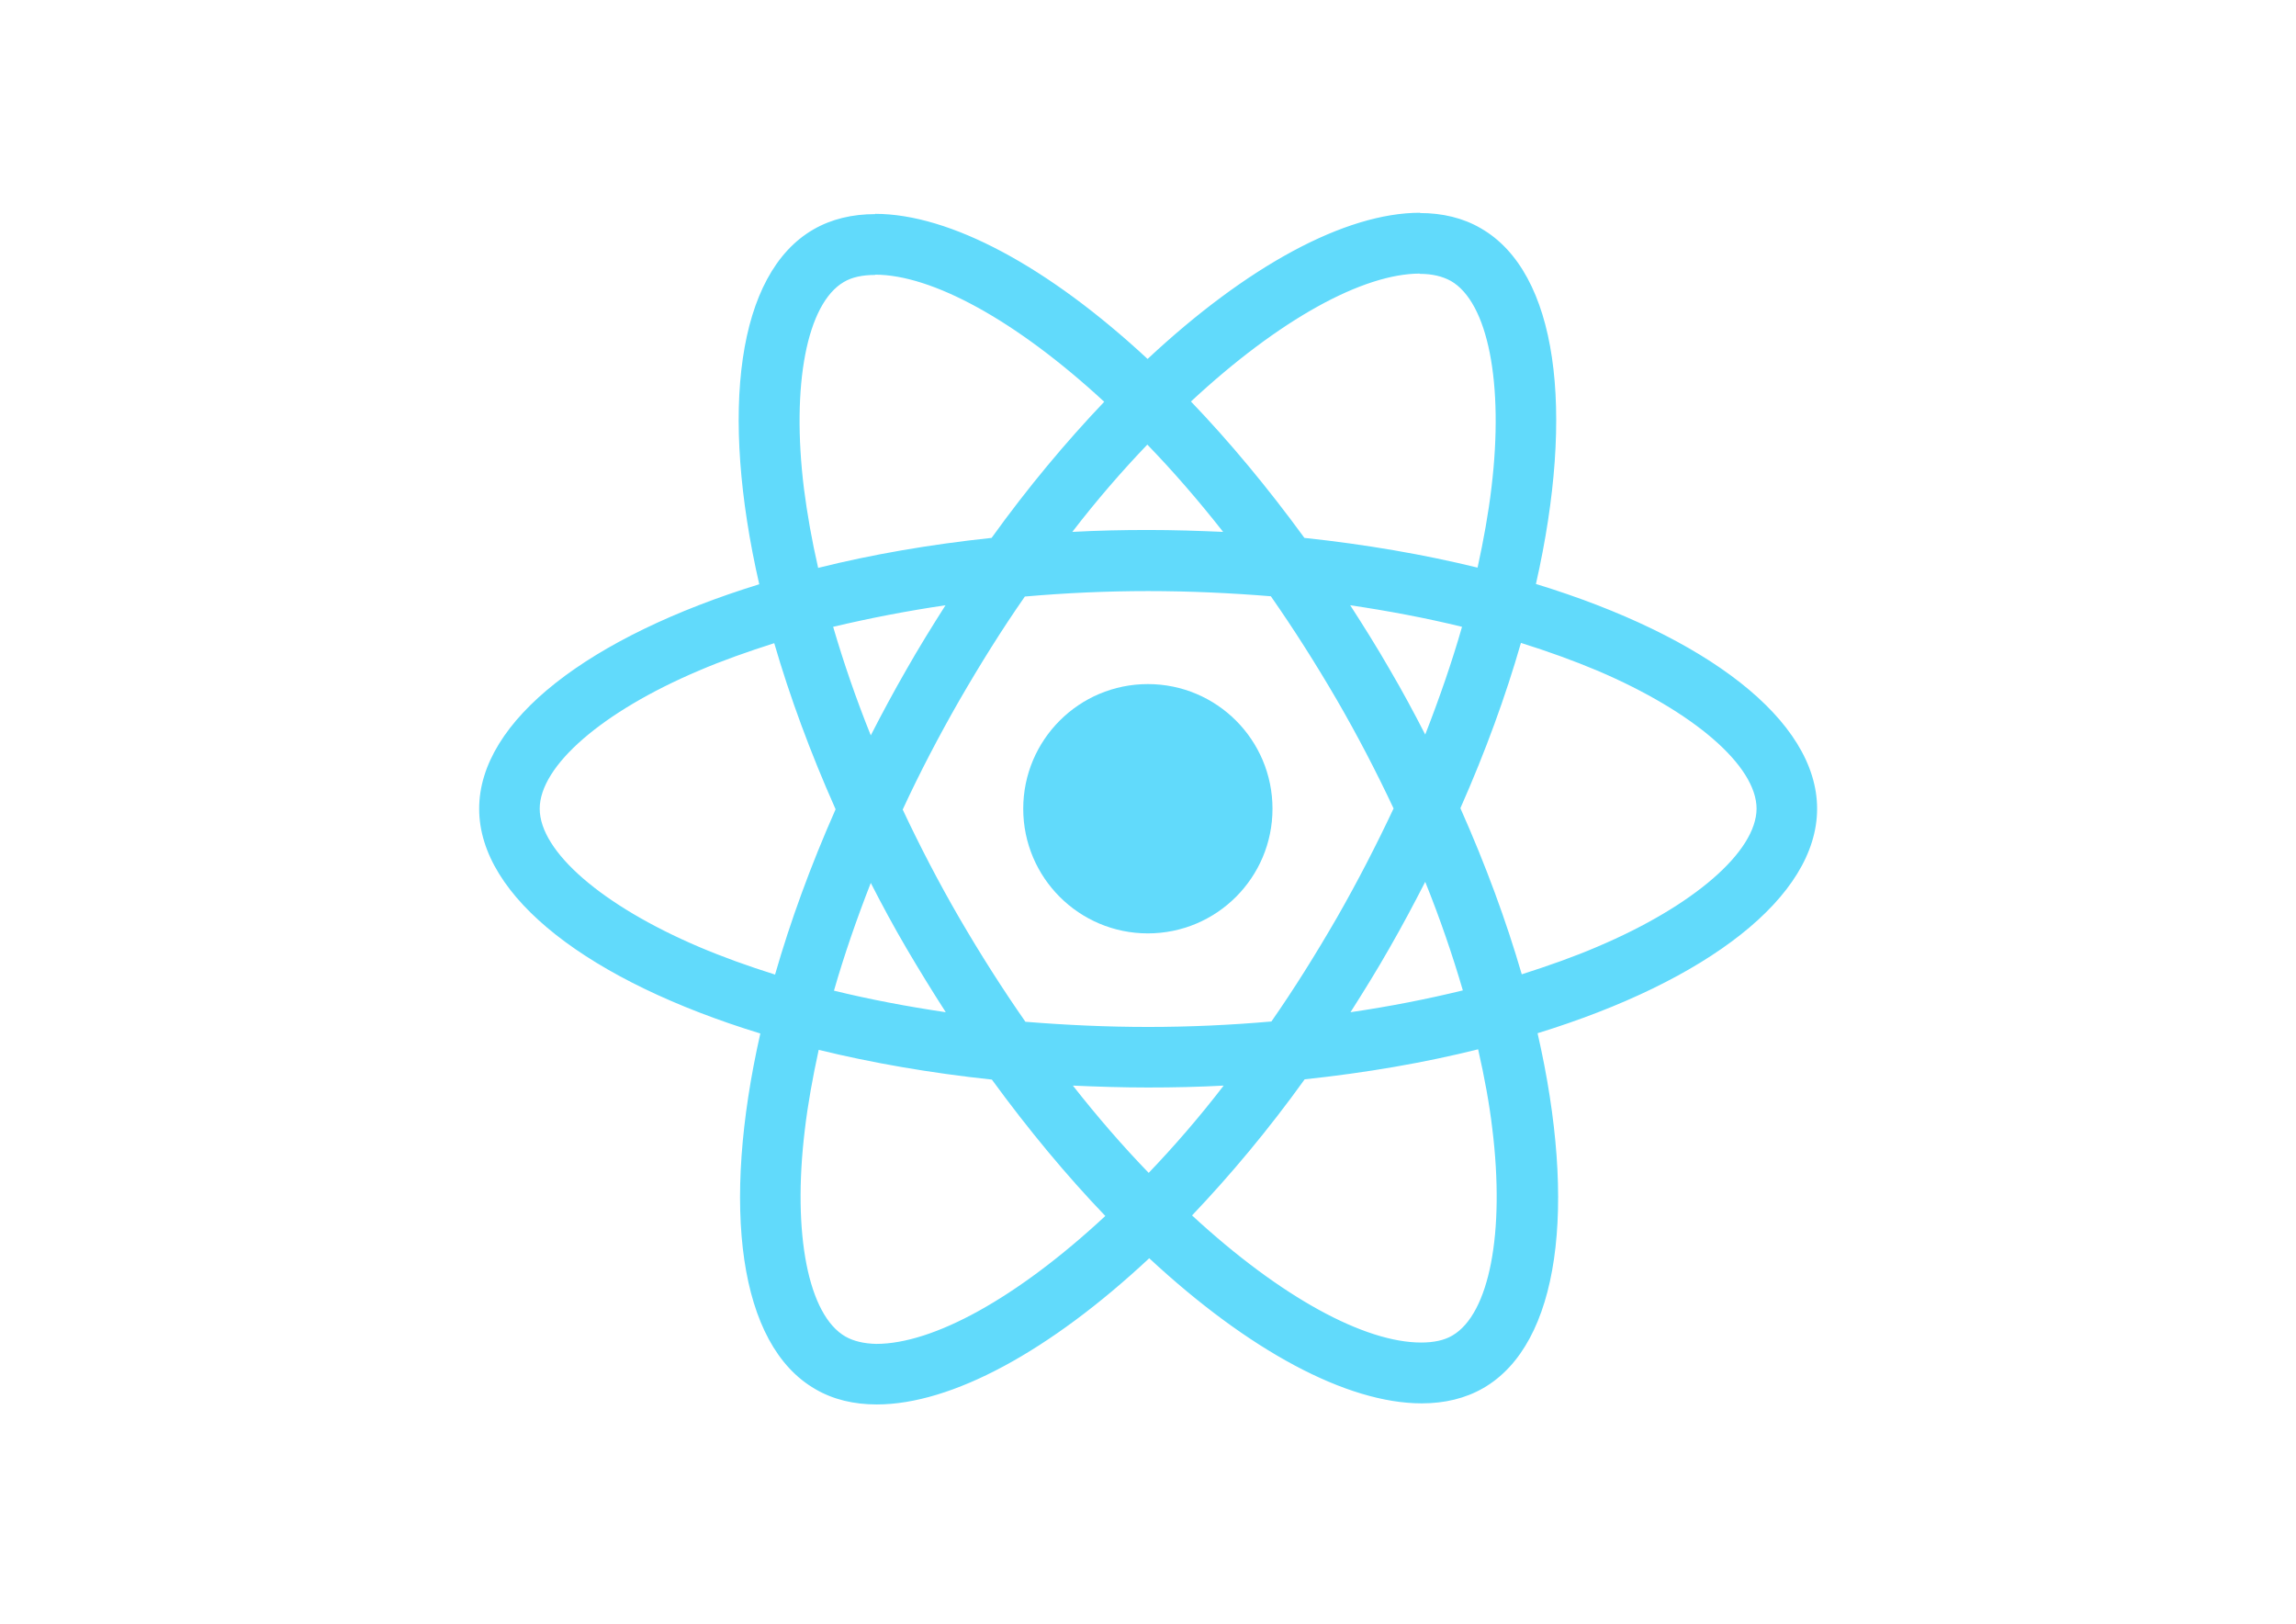
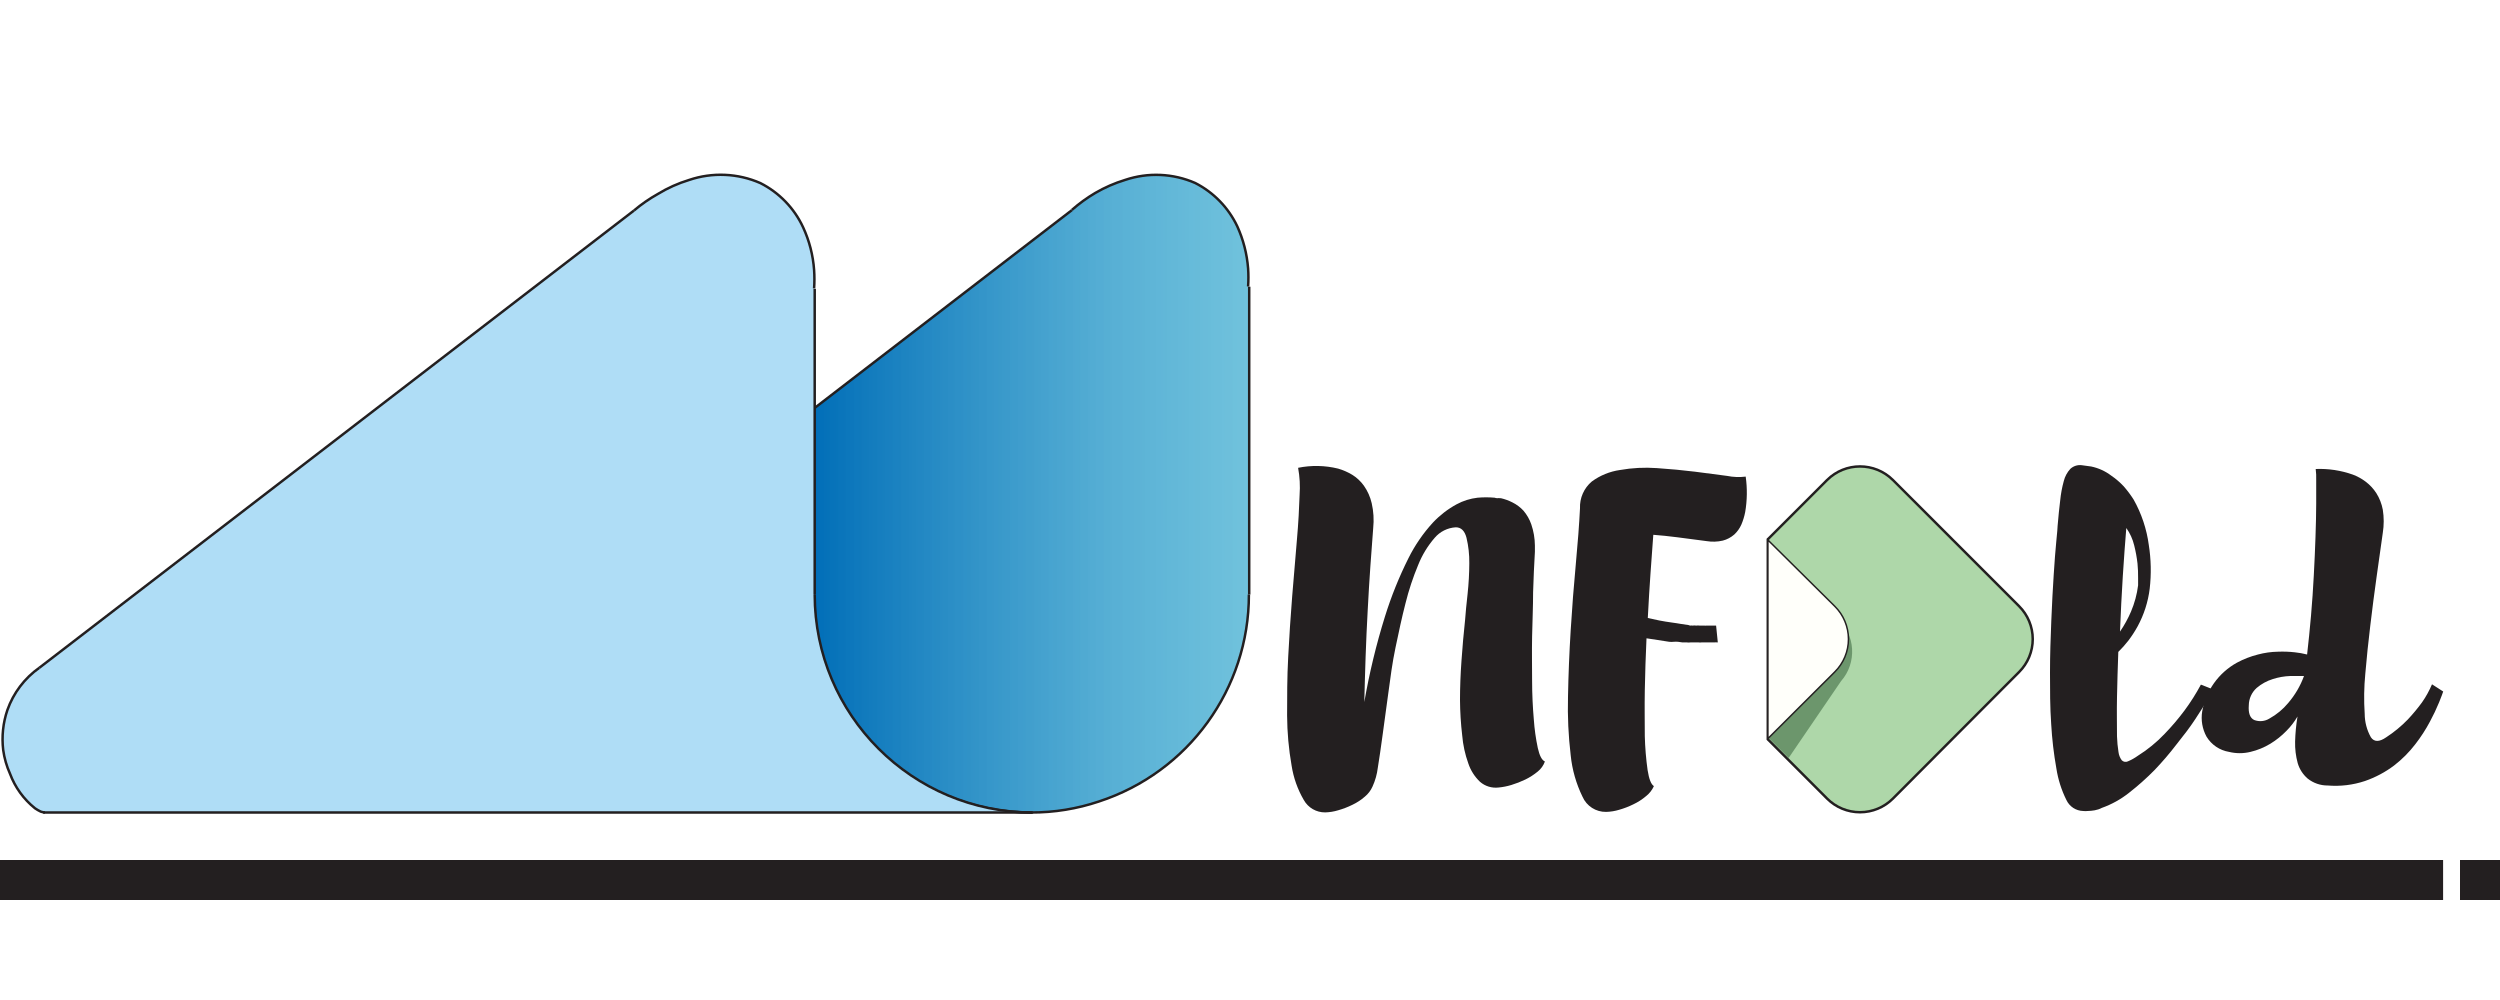
- <svg xmlns="http://www.w3.org/2000/svg" viewBox="0 0 841.9 595.3">
-   <g fill="#61DAFB">
-     <path d="M666.3 296.5c0-32.5-40.7-63.3-103.1-82.4 14.4-63.6 8-114.2-20.2-130.4-6.5-3.8-14.1-5.6-22.4-5.6v22.3c4.6 0 8.3.9 11.4 2.6 13.6 7.8 19.5 37.5 14.9 75.7-1.1 9.4-2.9 19.3-5.1 29.4-19.6-4.8-41-8.5-63.5-10.9-13.5-18.5-27.5-35.3-41.6-50 32.6-30.3 63.2-46.9 84-46.9V78c-27.5 0-63.5 19.6-99.9 53.6-36.4-33.8-72.4-53.2-99.9-53.2v22.3c20.7 0 51.4 16.5 84 46.6-14 14.7-28 31.4-41.3 49.9-22.6 2.4-44 6.1-63.6 11-2.3-10-4-19.7-5.2-29-4.7-38.2 1.1-67.9 14.6-75.8 3-1.8 6.9-2.6 11.5-2.6V78.5c-8.4 0-16 1.8-22.6 5.6-28.1 16.2-34.4 66.7-19.9 130.1-62.2 19.2-102.7 49.9-102.7 82.3 0 32.5 40.7 63.3 103.1 82.4-14.4 63.6-8 114.2 20.2 130.4 6.5 3.8 14.1 5.6 22.5 5.6 27.5 0 63.5-19.6 99.9-53.6 36.4 33.8 72.4 53.2 99.9 53.2 8.4 0 16-1.8 22.6-5.6 28.1-16.2 34.4-66.7 19.9-130.1 62-19.1 102.5-49.9 102.5-82.3zm-130.2-66.7c-3.7 12.9-8.3 26.2-13.5 39.5-4.1-8-8.4-16-13.1-24-4.6-8-9.5-15.8-14.4-23.4 14.2 2.1 27.9 4.7 41 7.9zm-45.8 106.5c-7.8 13.5-15.8 26.3-24.1 38.2-14.9 1.3-30 2-45.2 2-15.1 0-30.2-.7-45-1.9-8.3-11.9-16.4-24.6-24.2-38-7.6-13.1-14.5-26.4-20.8-39.8 6.2-13.4 13.2-26.8 20.7-39.9 7.8-13.5 15.8-26.3 24.1-38.2 14.9-1.3 30-2 45.2-2 15.1 0 30.2.7 45 1.9 8.3 11.9 16.4 24.6 24.2 38 7.6 13.1 14.5 26.4 20.8 39.8-6.3 13.4-13.2 26.8-20.7 39.9zm32.3-13c5.4 13.4 10 26.8 13.8 39.8-13.1 3.2-26.9 5.9-41.2 8 4.9-7.7 9.8-15.6 14.4-23.7 4.6-8 8.9-16.1 13-24.1zM421.2 430c-9.3-9.6-18.6-20.3-27.8-32 9 .4 18.2.7 27.5.7 9.4 0 18.7-.2 27.8-.7-9 11.7-18.3 22.4-27.5 32zm-74.4-58.9c-14.2-2.1-27.9-4.7-41-7.9 3.7-12.9 8.3-26.2 13.5-39.5 4.1 8 8.4 16 13.1 24 4.7 8 9.5 15.8 14.4 23.4zM420.7 163c9.3 9.6 18.6 20.3 27.8 32-9-.4-18.2-.7-27.5-.7-9.4 0-18.7.2-27.8.7 9-11.7 18.3-22.4 27.5-32zm-74 58.9c-4.9 7.7-9.8 15.6-14.4 23.7-4.6 8-8.9 16-13 24-5.4-13.4-10-26.8-13.8-39.8 13.1-3.1 26.9-5.8 41.2-7.9zm-90.5 125.2c-35.4-15.1-58.3-34.9-58.3-50.6 0-15.7 22.9-35.6 58.3-50.6 8.6-3.7 18-7 27.7-10.1 5.7 19.6 13.2 40 22.5 60.9-9.2 20.8-16.6 41.1-22.2 60.6-9.9-3.1-19.3-6.5-28-10.2zM310 490c-13.6-7.8-19.5-37.5-14.9-75.7 1.1-9.4 2.9-19.3 5.1-29.4 19.6 4.8 41 8.5 63.5 10.9 13.5 18.5 27.5 35.3 41.6 50-32.6 30.3-63.2 46.9-84 46.9-4.5-.1-8.3-1-11.3-2.7zm237.2-76.2c4.7 38.2-1.1 67.9-14.6 75.8-3 1.8-6.9 2.6-11.5 2.6-20.7 0-51.4-16.5-84-46.6 14-14.7 28-31.4 41.3-49.9 22.6-2.4 44-6.1 63.6-11 2.3 10.1 4.1 19.8 5.2 29.1zm38.5-66.7c-8.6 3.7-18 7-27.7 10.1-5.7-19.6-13.2-40-22.5-60.9 9.2-20.8 16.6-41.1 22.2-60.6 9.9 3.1 19.3 6.5 28.1 10.2 35.4 15.1 58.3 34.9 58.3 50.6-.1 15.7-23 35.6-58.4 50.6zM320.8 78.4z" />
-     <circle cx="420.9" cy="296.5" r="45.7" />
-     <path d="M520.5 78.1z" />
+ <svg xmlns="http://www.w3.org/2000/svg" viewBox="0 0 250 100">
+   <defs>
+     <linearGradient id="linear-gradient" x1="81.33" y1="49.37" x2="124.92" y2="49.37" gradientUnits="userSpaceOnUse">
+       <stop offset="0" stop-color="#006eb8" />
+       <stop offset="0.04" stop-color="#0471b9" stop-opacity="0.99" />
+       <stop offset="0.68" stop-color="#39a1cd" stop-opacity="0.85" />
+       <stop offset="1" stop-color="#4db3d4" stop-opacity="0.8" />
+     </linearGradient>
+   </defs>
+   <g id="Isolation_Mode" data-name="Isolation Mode">
+     <rect y="86" width="244.31" height="4" fill="#231f20" />
+     <rect x="246" y="86" width="4" height="4" fill="#231f20" />
+     <path d="M153.31,59.22c0,1.46-.07,2.94-.1,4.43s0,3,0,4.4.07,2.73.17,3.88a20.64,20.64,0,0,0,.4,2.87c.17.76.4,1.21.71,1.35a2.25,2.25,0,0,1-.71,1,6.28,6.28,0,0,1-1.24.8,9.78,9.78,0,0,1-1.41.55,6.48,6.48,0,0,1-1.26.25,2.4,2.4,0,0,1-1.87-.57,4.49,4.49,0,0,1-1.17-1.84,11,11,0,0,1-.61-2.8A32.37,32.37,0,0,1,146,70c0-1.27.05-2.58.15-3.95s.21-2.72.36-4.07c.05-.68.13-1.55.25-2.6a29.71,29.71,0,0,0,.17-3.06,10.36,10.36,0,0,0-.28-2.54c-.18-.7-.54-1.05-1.07-1.05a3,3,0,0,0-2.11,1.05,9.51,9.51,0,0,0-1.65,2.71,26.58,26.58,0,0,0-1.27,3.84c-.37,1.43-.68,2.91-1,4.43s-.51,3-.72,4.56-.4,2.92-.57,4.18-.33,2.36-.48,3.28a6.34,6.34,0,0,1-.53,1.88,2.75,2.75,0,0,1-.76,1,5.41,5.41,0,0,1-1.25.82,8.27,8.27,0,0,1-1.43.55,4.84,4.84,0,0,1-1.29.21A2.42,2.42,0,0,1,130.38,80a9.78,9.78,0,0,1-1.22-3.44,29.87,29.87,0,0,1-.45-5c0-1.88,0-3.84.11-5.87s.23-4,.4-6.08.32-3.9.47-5.61.23-3.22.27-4.5a10.77,10.77,0,0,0-.15-2.72,9.15,9.15,0,0,1,4,.08,6,6,0,0,1,1.4.61,4.09,4.09,0,0,1,1.18,1.1,5,5,0,0,1,.78,1.75,7.59,7.59,0,0,1,.15,2.49c-.09,1.1-.18,2.36-.28,3.78s-.19,2.9-.27,4.44-.16,3.09-.21,4.66-.1,3.09-.13,4.52a67.74,67.74,0,0,1,2.07-8.57,38.69,38.69,0,0,1,2.34-5.81,15.51,15.51,0,0,1,2.45-3.57,9.47,9.47,0,0,1,2.37-1.83,5.78,5.78,0,0,1,2.1-.66,9.58,9.58,0,0,1,1.7,0,.86.86,0,0,0,.27.05.86.86,0,0,1,.28,0h.08a5.05,5.05,0,0,1,1.15.42,3.76,3.76,0,0,1,1.1.82,4.24,4.24,0,0,1,.79,1.38,6.74,6.74,0,0,1,.36,2.11v.63C153.41,56.43,153.36,57.76,153.31,59.22Z" fill="#231f20" />
+     <path d="M170.65,54.11l-2.9-.38c-.88-.11-1.69-.2-2.42-.25-.09,1.15-.18,2.44-.28,3.86s-.19,2.91-.27,4.46l1.16.25q.62.12,1.29.21a3,3,0,0,0,.42.06l.42.07.4.06.4.06a.41.41,0,0,0,.19.05.38.38,0,0,1,.19,0,1.21,1.21,0,0,1,.38,0,1.08,1.08,0,0,1,.34,0h.34l.15,0a.33.33,0,0,0,.15,0h1l.17,1.68h-.13a.14.14,0,0,0-.12,0h-1.36a1,1,0,0,1-.33,0h-.38a.65.65,0,0,1-.19,0l-.19,0a1.51,1.51,0,0,1-.43,0l-.42,0-.42-.06a2.12,2.12,0,0,0-.44,0,2.15,2.15,0,0,1-.45,0L165.77,64l-1.12-.17c-.08,1.78-.14,3.51-.17,5.2s0,3.21,0,4.58a30,30,0,0,0,.28,3.4c.14.9.35,1.43.63,1.6a2.64,2.64,0,0,1-.78,1,5.76,5.76,0,0,1-1.27.82,8.27,8.27,0,0,1-1.43.55,4.9,4.9,0,0,1-1.29.21,2.53,2.53,0,0,1-2.37-1.52,12.24,12.24,0,0,1-1.18-4.14,40.47,40.47,0,0,1-.27-5.85q.06-3.27.27-6.67t.51-6.59c.2-2.12.34-4,.42-5.59a3.33,3.33,0,0,1,1.18-2.68A6.27,6.27,0,0,1,162,47a15,15,0,0,1,3.68-.19c1.33.09,2.61.21,3.82.36l3.21.42a5.83,5.83,0,0,0,1.86.07,11.47,11.47,0,0,1-.05,3.54,6.21,6.21,0,0,1-.38,1.25,3.05,3.05,0,0,1-.71,1,2.82,2.82,0,0,1-1.15.61A4.15,4.15,0,0,1,170.65,54.11Z" fill="#231f20" />
+     <path d="M210.18,80.79a2.38,2.38,0,0,1-.71.24,4.49,4.49,0,0,1-.71.07,2,2,0,0,1-.44,0h0A1.9,1.9,0,0,1,206.64,80a10.72,10.72,0,0,1-1-3.14,37.22,37.22,0,0,1-.52-4.44C205,70.71,205,69,205,67.26s.06-3.48.13-5.18.15-3.22.24-4.59.17-2.48.26-3.36.13-1.39.13-1.53c.08-1,.17-1.8.26-2.56a11.46,11.46,0,0,1,.36-1.94,2.81,2.81,0,0,1,.65-1.21,1.42,1.42,0,0,1,1.14-.37l.95.13a5,5,0,0,1,2,.91,7.52,7.52,0,0,1,1.25,1.07,10.79,10.79,0,0,1,1,1.34,12.68,12.68,0,0,1,1.51,4.53,16.14,16.14,0,0,1,.09,4.37,10.57,10.57,0,0,1-1.21,3.77,11.75,11.75,0,0,1-.93,1.43,11.34,11.34,0,0,1-1,1.12c-.06,1.58-.1,3.09-.13,4.52s0,2.75,0,3.93a12.47,12.47,0,0,0,.15,1.57,1.71,1.71,0,0,0,.33.82.53.53,0,0,0,.6.11,5,5,0,0,0,1-.56,13.88,13.88,0,0,0,2.67-2.18,24,24,0,0,0,2-2.35,21,21,0,0,0,1.64-2.59l1.21.48a5.52,5.52,0,0,1-.52,1c-.32.53-.74,1.19-1.27,2s-1.15,1.61-1.86,2.5A30.62,30.62,0,0,1,215.46,77a26.17,26.17,0,0,1-2.57,2.29A9.51,9.51,0,0,1,210.18,80.79ZM212,63.16a11.52,11.52,0,0,0,1.1-2,9.86,9.86,0,0,0,.71-2.63c0-.06,0-.29,0-.71a13.24,13.24,0,0,0-.06-1.47,13.71,13.71,0,0,0-.33-1.81,5,5,0,0,0-.79-1.74c-.12,1.43-.23,3-.35,4.82S212.08,61.27,212,63.16Z" fill="#231f20" />
+     <path d="M244.32,69.15c-.06.18-.19.54-.41,1.08a19.54,19.54,0,0,1-.91,1.92,15.6,15.6,0,0,1-1.46,2.26,11.65,11.65,0,0,1-2.13,2.14,10.63,10.63,0,0,1-2.91,1.55,9.33,9.33,0,0,1-3.73.45,3.18,3.18,0,0,1-2-.69,3.24,3.24,0,0,1-1-1.55,7.5,7.5,0,0,1-.26-2.15,18.64,18.64,0,0,1,.24-2.51,7,7,0,0,1-1.1,1.43,8.14,8.14,0,0,1-1.61,1.29,6.85,6.85,0,0,1-2,.82,4.51,4.51,0,0,1-2.13,0,3.25,3.25,0,0,1-2.26-1.53,3.93,3.93,0,0,1-.43-2.52,6.93,6.93,0,0,1,3.47-4.87,9.09,9.09,0,0,1,2.11-.82,8.27,8.27,0,0,1,2-.28,11.17,11.17,0,0,1,1.68.06,8.42,8.42,0,0,1,1.23.22c.14-1.21.27-2.5.39-3.86s.21-2.72.28-4.05.13-2.63.17-3.86.07-2.34.07-3.3V48a6.8,6.8,0,0,0-.05-1.1,9.89,9.89,0,0,1,3.71.56,5.09,5.09,0,0,1,1.29.71,4.47,4.47,0,0,1,1.06,1.14,4.76,4.76,0,0,1,.65,1.66,7.35,7.35,0,0,1,0,2.31c-.17,1.27-.38,2.71-.61,4.33s-.44,3.27-.64,4.94-.37,3.27-.5,4.83a24.4,24.4,0,0,0-.06,4,4.83,4.83,0,0,0,.62,2.35c.33.48.84.48,1.53,0a12.5,12.5,0,0,0,2.16-1.78,18.23,18.23,0,0,0,1.42-1.71,9.87,9.87,0,0,0,1-1.81Zm-19.44,1.38q-.09,1.17.54,1.47a1.72,1.72,0,0,0,1.53-.15,6.57,6.57,0,0,0,1.87-1.55,8.78,8.78,0,0,0,1.58-2.7l-1.36,0a6.46,6.46,0,0,0-1.77.31,4.57,4.57,0,0,0-1.6.88A2.37,2.37,0,0,0,224.88,70.53Z" fill="#231f20" />
+     <path d="M201.91,60.62,189.29,48a4.67,4.67,0,0,0-6.58,0l-5.93,5.93v20l5.93,5.93a4.65,4.65,0,0,0,6.58,0L201.91,67.2A4.65,4.65,0,0,0,201.91,60.62Z" fill="#aed7a9" stroke="#231f20" stroke-miterlimit="10" stroke-width="0.25" />
+     <path d="M183.71,61.81a4.48,4.48,0,0,1,.39,6.31l-5.24,7.68c-.33-.36-1.62-1.61-2-2C179.11,69.82,181.5,65.83,183.71,61.81Z" fill="#6c966c" />
+     <path d="M183.48,60.63a4.62,4.62,0,0,1,0,6.56l-6.69,6.67V54Z" fill="#fffffa" stroke="#231f20" stroke-miterlimit="10" stroke-width="0.15" />
+     <path d="M124.92,28.67V59.45h0a21.75,21.75,0,0,1-15,20.7,21.13,21.13,0,0,1-6.78,1.1,21.78,21.78,0,0,1-21.78-21.8V40.9L107.18,21a15.37,15.37,0,0,1,2.34-1.7,14.08,14.08,0,0,1,3-1.31,9.75,9.75,0,0,1,7,.31,9.36,9.36,0,0,1,4.21,4.34,12.51,12.51,0,0,1,1.08,4.2,13.12,13.12,0,0,1,0,1.81Z" fill="url(#linear-gradient)" />
+     <path d="M124.89,59.45a21.75,21.75,0,0,1-15,20.7,21.13,21.13,0,0,1-6.78,1.1,21.78,21.78,0,0,1-21.78-21.8" fill="none" stroke="#231f20" stroke-miterlimit="10" stroke-width="0.25" />
+     <line x1="124.92" y1="28.67" x2="124.92" y2="59.45" fill="none" stroke="#231f20" stroke-miterlimit="10" stroke-width="0.25" />
+     <line x1="81.33" y1="59.45" x2="81.33" y2="40.9" fill="none" stroke="#231f20" stroke-miterlimit="10" stroke-width="0.25" />
+     <line x1="107.18" y1="21.02" x2="81.33" y2="40.9" fill="none" stroke="#231f20" stroke-miterlimit="10" stroke-width="0.25" />
+     <path d="M107.18,21a15.37,15.37,0,0,1,2.34-1.7,14.08,14.08,0,0,1,3-1.31,9.75,9.75,0,0,1,7,.31,9.36,9.36,0,0,1,4.21,4.34,12.51,12.51,0,0,1,1.08,4.2,13.12,13.12,0,0,1,0,1.81" fill="none" stroke="#231f20" stroke-miterlimit="10" stroke-width="0.25" />
+     <path d="M103.26,81.25H4.45A1.56,1.56,0,0,1,4,81.16a4.18,4.18,0,0,1-.57-.33A8,8,0,0,1,1,77.37,8.7,8.7,0,0,1,.32,75a9.08,9.08,0,0,1,.42-4,8.73,8.73,0,0,1,3.19-4.24L63.4,21.05l0,0a15.25,15.25,0,0,1,2.4-1.66A13.52,13.52,0,0,1,68.9,18a9.88,9.88,0,0,1,7.14.31,9.39,9.39,0,0,1,4.27,4.42A12.23,12.23,0,0,1,81.41,27a13.55,13.55,0,0,1,0,1.84h0V59.46A21.8,21.8,0,0,0,103.26,81.25Z" fill="#afddf6" />
+     <path d="M103.26,81.25A21.8,21.8,0,0,1,81.47,59.46" fill="none" stroke="#231f20" stroke-miterlimit="10" stroke-width="0.25" />
+     <polyline points="81.47 59.46 81.47 32.34 81.47 28.88" fill="none" stroke="#231f20" stroke-miterlimit="10" stroke-width="0.25" />
+     <polyline points="103.26 81.25 4.45 81.25 4.31 81.25" fill="none" stroke="#231f20" stroke-miterlimit="10" stroke-width="0.25" />
+     <line x1="63.4" y1="21.05" x2="3.93" y2="66.78" fill="none" stroke="#231f20" stroke-miterlimit="10" stroke-width="0.25" />
+     <line x1="96.01" y1="29.73" x2="96.01" y2="29.72" fill="none" stroke="#231f20" stroke-miterlimit="10" stroke-width="0.25" />
+     <path d="M63.4,21.05l0,0a15.25,15.25,0,0,1,2.4-1.66A13.52,13.52,0,0,1,68.9,18a9.88,9.88,0,0,1,7.14.31,9.39,9.39,0,0,1,4.27,4.42A12.23,12.23,0,0,1,81.41,27a13.55,13.55,0,0,1,0,1.84" fill="none" stroke="#231f20" stroke-miterlimit="10" stroke-width="0.25" />
+     <path d="M3.93,66.78A8.73,8.73,0,0,0,.74,71a9.08,9.08,0,0,0-.42,4A8.7,8.7,0,0,0,1,77.37a8,8,0,0,0,2.5,3.46,4.18,4.18,0,0,0,.57.33,1.56,1.56,0,0,0,.43.09" fill="none" stroke="#231f20" stroke-miterlimit="10" stroke-width="0.25" />
  </g>
</svg>
